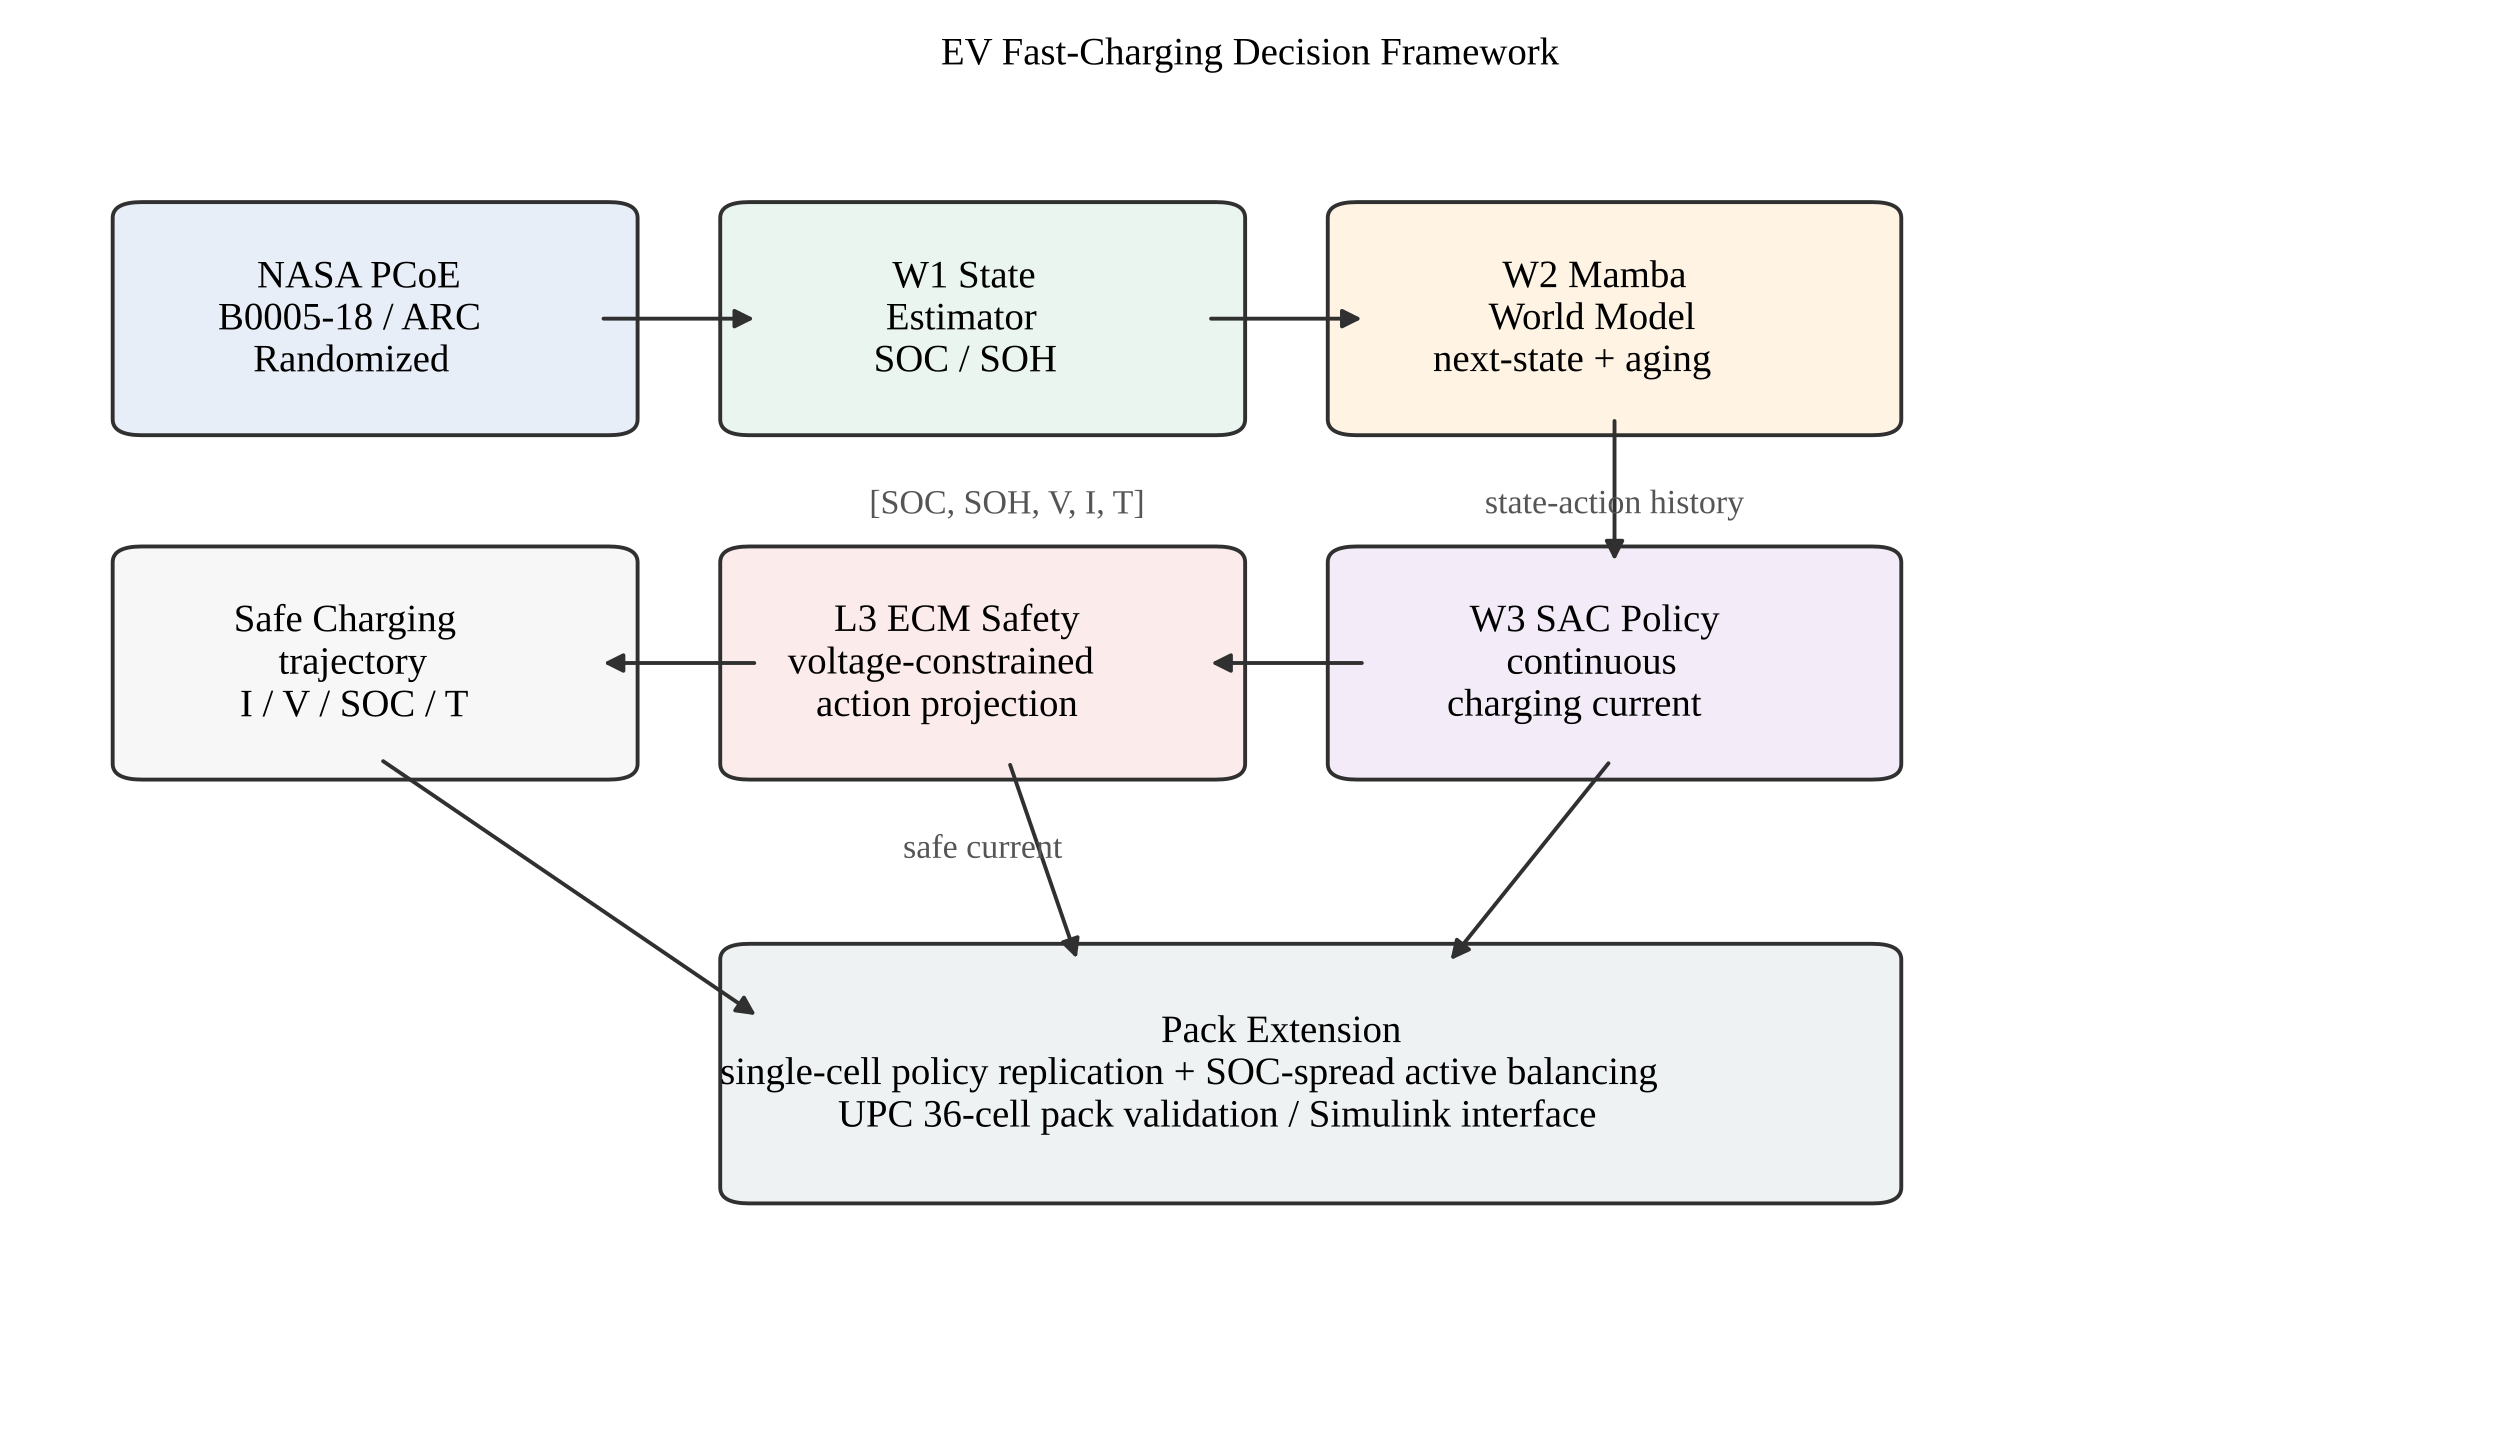
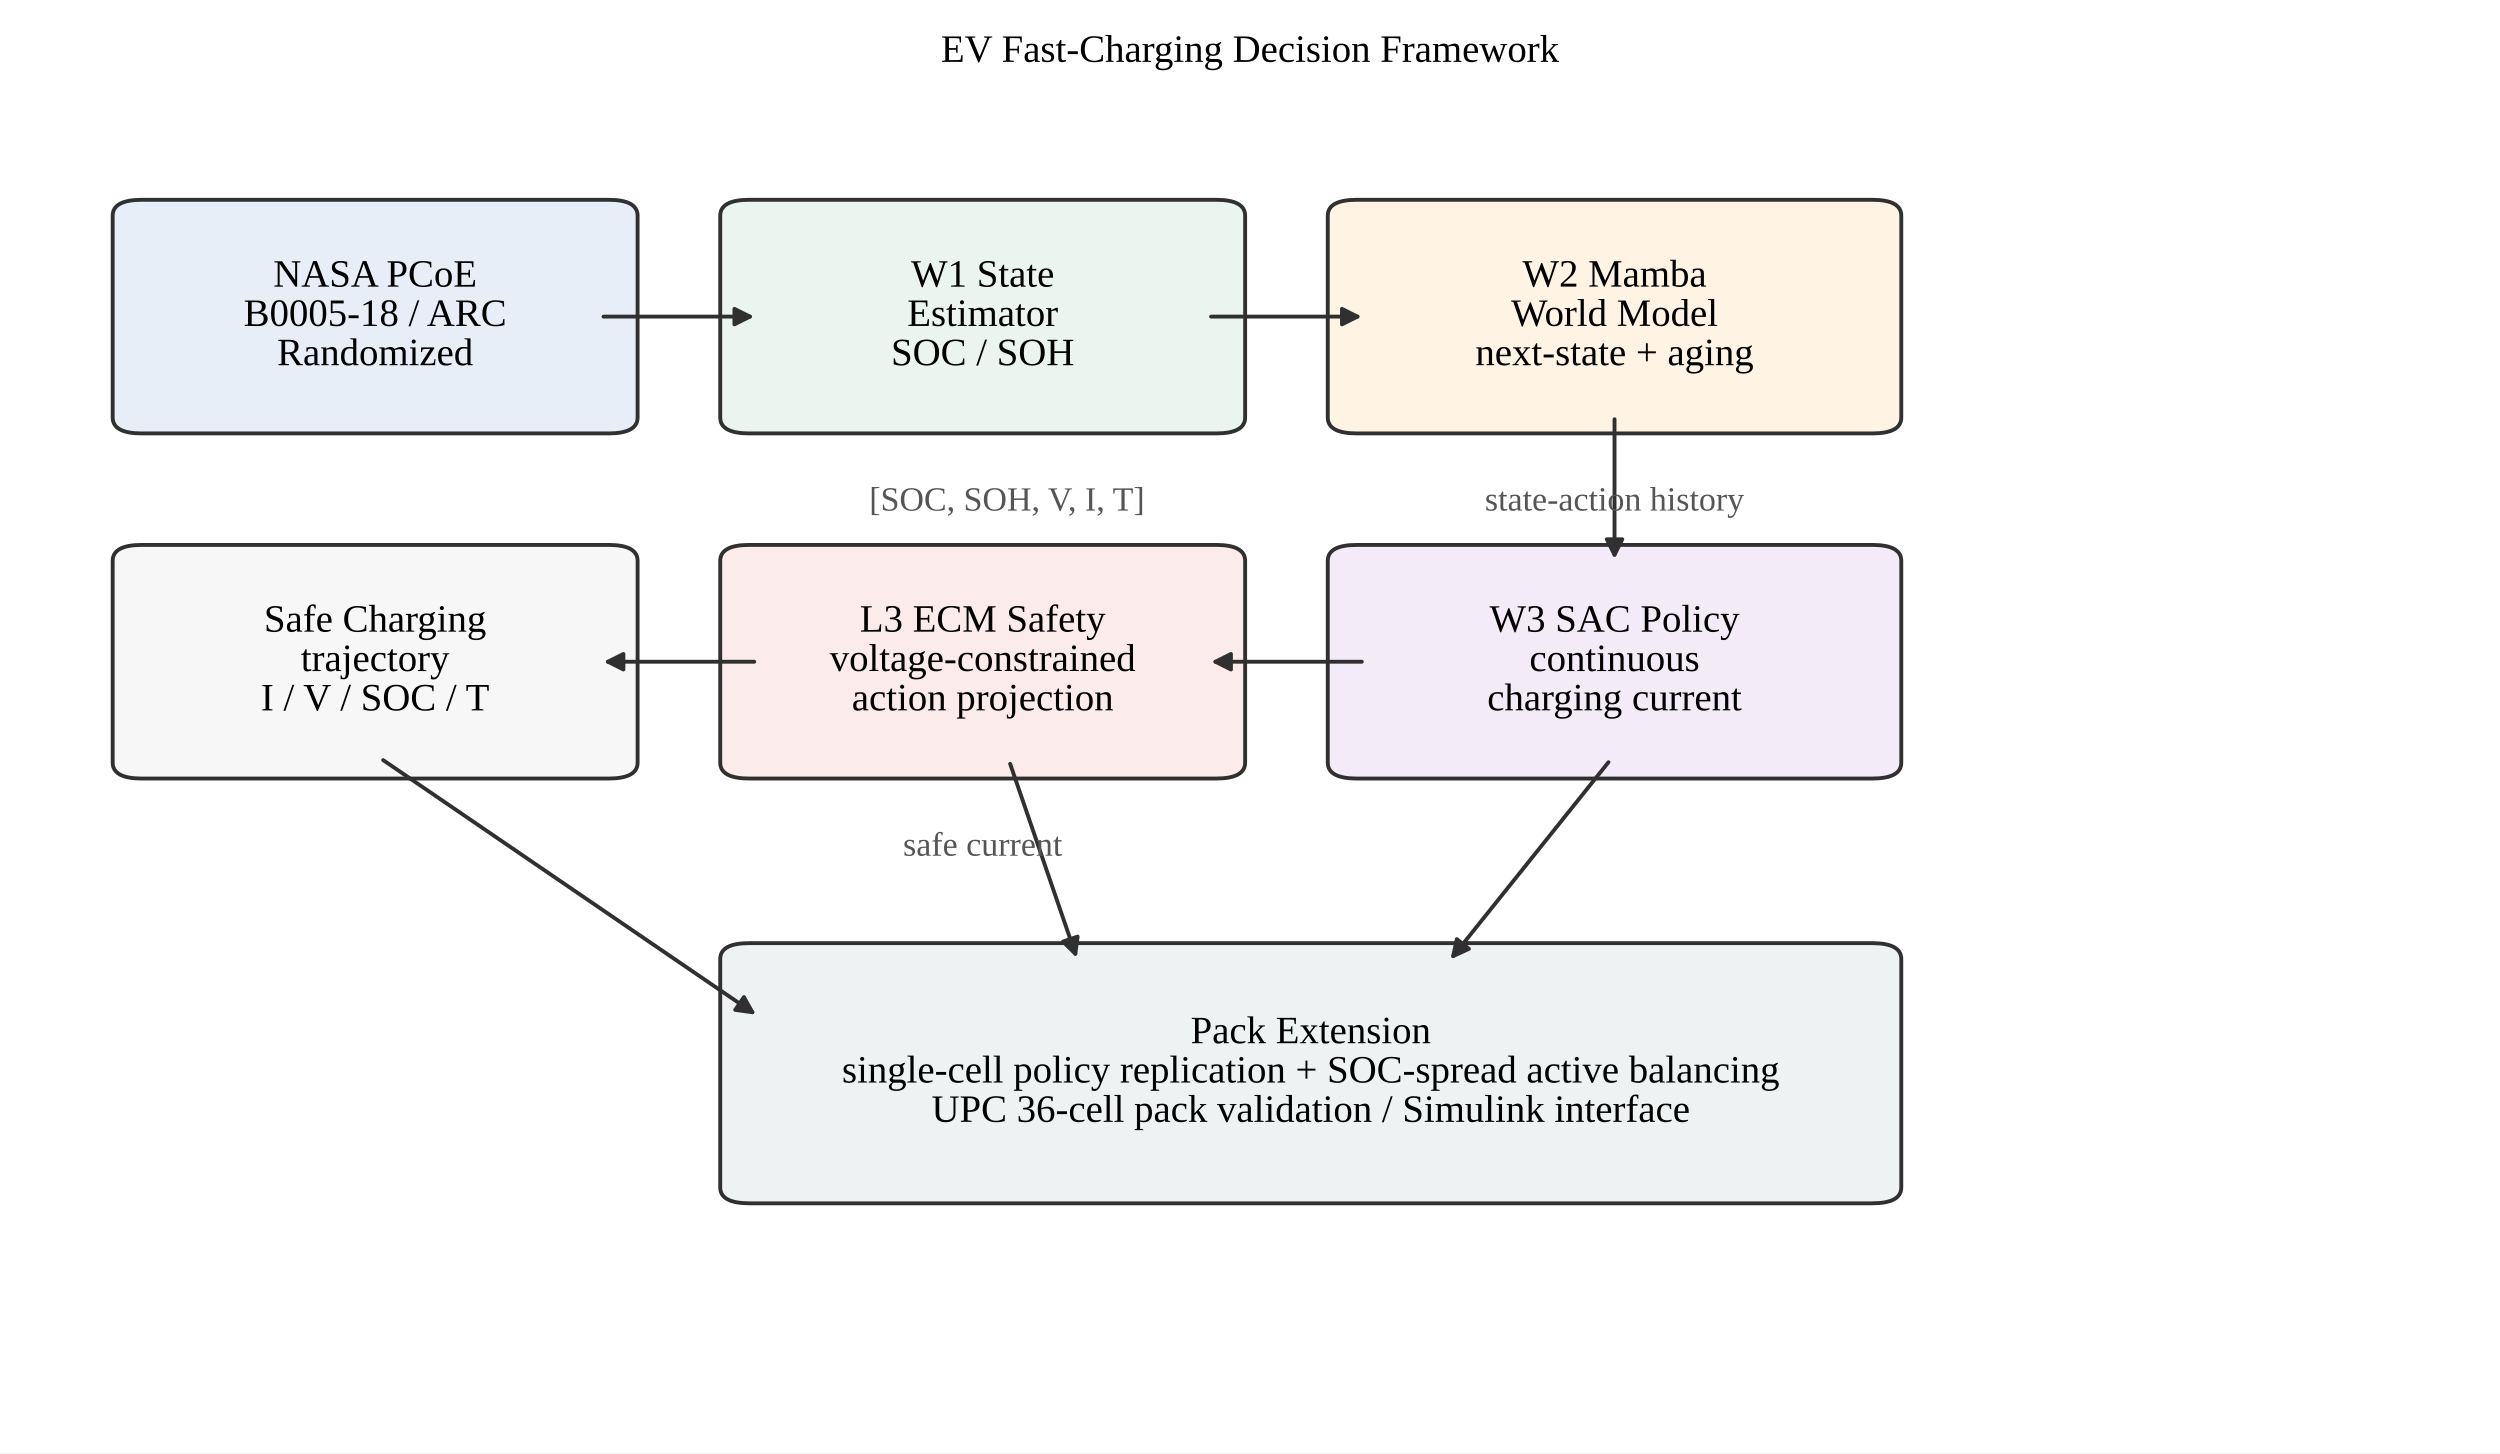
- <svg xmlns="http://www.w3.org/2000/svg" width="515.52pt" height="299.599pt" viewBox="0 0 515.52 299.599" version="1.1">
+ <svg xmlns="http://www.w3.org/2000/svg" width="515.52pt" height="299.675pt" viewBox="0 0 515.52 299.675" version="1.1">
  <defs>
    <style type="text/css">*{stroke-linejoin: round; stroke-linecap: butt}</style>
  </defs>
  <g id="figure_1">
    <g id="patch_1">
-       <path d="M 0 299.599  L 515.52 299.599  L 515.52 0  L 0 0  z " style="fill: #ffffff" />
+       <path d="M 0 299.675  L 515.52 299.675  L 515.52 0  L 0 0  z " style="fill: #ffffff" />
    </g>
    <g id="axes_1">
      <g id="patch_2">
-         <path d="M 29.249 89.744  L 125.464 89.744  Q 131.478 89.744 131.478 86.466  L 131.478 44.952  Q 131.478 41.675 125.464 41.675  L 29.249 41.675  Q 23.236 41.675 23.236 44.952  L 23.236 86.466  Q 23.236 89.744 29.249 89.744  z " clip-path="url(#p9eccf9f4d4)" style="fill: #e8eef7; stroke: #303030; stroke-width: 0.8; stroke-linejoin: miter" />
+         <path d="M 29.249 89.375  L 125.464 89.375  Q 131.478 89.375 131.478 86.09  L 131.478 44.485  Q 131.478 41.2 125.464 41.2  L 29.249 41.2  Q 23.236 41.2 23.236 44.485  L 23.236 86.09  Q 23.236 89.375 29.249 89.375  z " clip-path="url(#pbf1740cbb8)" style="fill: #e8eef7; stroke: #303030; stroke-width: 0.8; stroke-linejoin: miter" />
      </g>
      <g id="patch_3">
-         <path d="M 154.529 89.744  L 250.744 89.744  Q 256.758 89.744 256.758 86.466  L 256.758 44.952  Q 256.758 41.675 250.744 41.675  L 154.529 41.675  Q 148.516 41.675 148.516 44.952  L 148.516 86.466  Q 148.516 89.744 154.529 89.744  z " clip-path="url(#p9eccf9f4d4)" style="fill: #e9f5ee; stroke: #303030; stroke-width: 0.8; stroke-linejoin: miter" />
+         <path d="M 154.529 89.375  L 250.744 89.375  Q 256.758 89.375 256.758 86.09  L 256.758 44.485  Q 256.758 41.2 250.744 41.2  L 154.529 41.2  Q 148.516 41.2 148.516 44.485  L 148.516 86.09  Q 148.516 89.375 154.529 89.375  z " clip-path="url(#pbf1740cbb8)" style="fill: #e9f5ee; stroke: #303030; stroke-width: 0.8; stroke-linejoin: miter" />
      </g>
      <g id="patch_4">
-         <path d="M 279.809 89.744  L 386.047 89.744  Q 392.06 89.744 392.06 86.466  L 392.06 44.952  Q 392.06 41.675 386.047 41.675  L 279.809 41.675  Q 273.796 41.675 273.796 44.952  L 273.796 86.466  Q 273.796 89.744 279.809 89.744  z " clip-path="url(#p9eccf9f4d4)" style="fill: #fff4e4; stroke: #303030; stroke-width: 0.8; stroke-linejoin: miter" />
+         <path d="M 279.809 89.375  L 386.047 89.375  Q 392.06 89.375 392.06 86.09  L 392.06 44.485  Q 392.06 41.2 386.047 41.2  L 279.809 41.2  Q 273.796 41.2 273.796 44.485  L 273.796 86.09  Q 273.796 89.375 279.809 89.375  z " clip-path="url(#pbf1740cbb8)" style="fill: #fff4e4; stroke: #303030; stroke-width: 0.8; stroke-linejoin: miter" />
      </g>
      <g id="patch_5">
-         <path d="M 279.809 160.755  L 386.047 160.755  Q 392.06 160.755 392.06 157.477  L 392.06 115.963  Q 392.06 112.686 386.047 112.686  L 279.809 112.686  Q 273.796 112.686 273.796 115.963  L 273.796 157.477  Q 273.796 160.755 279.809 160.755  z " clip-path="url(#p9eccf9f4d4)" style="fill: #f3ecf8; stroke: #303030; stroke-width: 0.8; stroke-linejoin: miter" />
+         <path d="M 279.809 160.542  L 386.047 160.542  Q 392.06 160.542 392.06 157.257  L 392.06 115.652  Q 392.06 112.367 386.047 112.367  L 279.809 112.367  Q 273.796 112.367 273.796 115.652  L 273.796 157.257  Q 273.796 160.542 279.809 160.542  z " clip-path="url(#pbf1740cbb8)" style="fill: #f3ecf8; stroke: #303030; stroke-width: 0.8; stroke-linejoin: miter" />
      </g>
      <g id="patch_6">
-         <path d="M 154.529 160.755  L 250.744 160.755  Q 256.758 160.755 256.758 157.477  L 256.758 115.963  Q 256.758 112.686 250.744 112.686  L 154.529 112.686  Q 148.516 112.686 148.516 115.963  L 148.516 157.477  Q 148.516 160.755 154.529 160.755  z " clip-path="url(#p9eccf9f4d4)" style="fill: #fcebeb; stroke: #303030; stroke-width: 0.8; stroke-linejoin: miter" />
+         <path d="M 154.529 160.542  L 250.744 160.542  Q 256.758 160.542 256.758 157.257  L 256.758 115.652  Q 256.758 112.367 250.744 112.367  L 154.529 112.367  Q 148.516 112.367 148.516 115.652  L 148.516 157.257  Q 148.516 160.542 154.529 160.542  z " clip-path="url(#pbf1740cbb8)" style="fill: #fcebeb; stroke: #303030; stroke-width: 0.8; stroke-linejoin: miter" />
      </g>
      <g id="patch_7">
-         <path d="M 29.249 160.755  L 125.464 160.755  Q 131.478 160.755 131.478 157.477  L 131.478 115.963  Q 131.478 112.686 125.464 112.686  L 29.249 112.686  Q 23.236 112.686 23.236 115.963  L 23.236 157.477  Q 23.236 160.755 29.249 160.755  z " clip-path="url(#p9eccf9f4d4)" style="fill: #f7f7f7; stroke: #303030; stroke-width: 0.8; stroke-linejoin: miter" />
+         <path d="M 29.249 160.542  L 125.464 160.542  Q 131.478 160.542 131.478 157.257  L 131.478 115.652  Q 131.478 112.367 125.464 112.367  L 29.249 112.367  Q 23.236 112.367 23.236 115.652  L 23.236 157.257  Q 23.236 160.542 29.249 160.542  z " clip-path="url(#pbf1740cbb8)" style="fill: #f7f7f7; stroke: #303030; stroke-width: 0.8; stroke-linejoin: miter" />
      </g>
      <g id="patch_8">
-         <path d="M 154.529 248.153  L 386.047 248.153  Q 392.06 248.153 392.06 244.876  L 392.06 197.899  Q 392.06 194.622 386.047 194.622  L 154.529 194.622  Q 148.516 194.622 148.516 197.899  L 148.516 244.876  Q 148.516 248.153 154.529 248.153  z " clip-path="url(#p9eccf9f4d4)" style="fill: #eef2f2; stroke: #303030; stroke-width: 0.8; stroke-linejoin: miter" />
+         <path d="M 154.529 248.132  L 386.047 248.132  Q 392.06 248.132 392.06 244.848  L 392.06 197.768  Q 392.06 194.483 386.047 194.483  L 154.529 194.483  Q 148.516 194.483 148.516 197.768  L 148.516 244.848  Q 148.516 248.132 154.529 248.132  z " clip-path="url(#pbf1740cbb8)" style="fill: #eef2f2; stroke: #303030; stroke-width: 0.8; stroke-linejoin: miter" />
      </g>
      <g id="text_1">
-         <text style="font-size: 8px; font-family: 'Times New Roman', 'DejaVu Serif', 'Times', serif" transform="translate(52.98805 59.26234)">NASA PCoE</text>
-         <text style="font-size: 8px; font-family: 'Times New Roman', 'DejaVu Serif', 'Times', serif" transform="translate(44.9443 67.91665)">B0005-18 / ARC</text>
-         <text style="font-size: 8px; font-family: 'Times New Roman', 'DejaVu Serif', 'Times', serif" transform="translate(52.2168 76.57096)">Randomized</text>
+         <text style="font-size: 8px; font-family: 'Times New Roman', 'DejaVu Serif', 'Times', serif" transform="translate(56.35055 59.10977)">NASA PCoE</text>
+         <text style="font-size: 8px; font-family: 'Times New Roman', 'DejaVu Serif', 'Times', serif" transform="translate(50.24055 67.20928)">B0005-18 / ARC</text>
+         <text style="font-size: 8px; font-family: 'Times New Roman', 'DejaVu Serif', 'Times', serif" transform="translate(57.1393 75.30877)">Randomized</text>
      </g>
      <g id="text_2">
-         <text style="font-size: 8px; font-family: 'Times New Roman', 'DejaVu Serif', 'Times', serif" transform="translate(184.0018 59.26234)">W1 State</text>
-         <text style="font-size: 8px; font-family: 'Times New Roman', 'DejaVu Serif', 'Times', serif" transform="translate(182.6718 67.91665)">Estimator</text>
-         <text style="font-size: 8px; font-family: 'Times New Roman', 'DejaVu Serif', 'Times', serif" transform="translate(180.1593 76.57096)">SOC / SOH</text>
+         <text style="font-size: 8px; font-family: 'Times New Roman', 'DejaVu Serif', 'Times', serif" transform="translate(187.863 59.10977)">W1 State</text>
+         <text style="font-size: 8px; font-family: 'Times New Roman', 'DejaVu Serif', 'Times', serif" transform="translate(187.0843 67.20928)">Estimator</text>
+         <text style="font-size: 8px; font-family: 'Times New Roman', 'DejaVu Serif', 'Times', serif" transform="translate(183.7424 75.30877)">SOC / SOH</text>
      </g>
      <g id="text_3">
-         <text style="font-size: 8px; font-family: 'Times New Roman', 'DejaVu Serif', 'Times', serif" transform="translate(309.7811 59.20546)">W2 Mamba</text>
-         <text style="font-size: 8px; font-family: 'Times New Roman', 'DejaVu Serif', 'Times', serif" transform="translate(306.9443 67.85977)">World Model</text>
-         <text style="font-size: 8px; font-family: 'Times New Roman', 'DejaVu Serif', 'Times', serif" transform="translate(295.493 76.51409)">next-state + aging</text>
+         <text style="font-size: 8px; font-family: 'Times New Roman', 'DejaVu Serif', 'Times', serif" transform="translate(313.933 59.10227)">W2 Mamba</text>
+         <text style="font-size: 8px; font-family: 'Times New Roman', 'DejaVu Serif', 'Times', serif" transform="translate(311.5855 67.20177)">World Model</text>
+         <text style="font-size: 8px; font-family: 'Times New Roman', 'DejaVu Serif', 'Times', serif" transform="translate(304.2361 75.30128)">next-state + aging</text>
      </g>
      <g id="text_4">
-         <text style="font-size: 8px; font-family: 'Times New Roman', 'DejaVu Serif', 'Times', serif" transform="translate(303.0417 130.1598)">W3 SAC Policy</text>
-         <text style="font-size: 8px; font-family: 'Times New Roman', 'DejaVu Serif', 'Times', serif" transform="translate(310.6274 138.9279)">continuous</text>
-         <text style="font-size: 8px; font-family: 'Times New Roman', 'DejaVu Serif', 'Times', serif" transform="translate(298.3755 147.5822)">charging current</text>
+         <text style="font-size: 8px; font-family: 'Times New Roman', 'DejaVu Serif', 'Times', serif" transform="translate(307.1486 130.262)">W3 SAC Policy</text>
+         <text style="font-size: 8px; font-family: 'Times New Roman', 'DejaVu Serif', 'Times', serif" transform="translate(315.373 138.3765)">continuous</text>
+         <text style="font-size: 8px; font-family: 'Times New Roman', 'DejaVu Serif', 'Times', serif" transform="translate(306.6774 146.476)">charging current</text>
      </g>
      <g id="text_5">
-         <text style="font-size: 8px; font-family: 'Times New Roman', 'DejaVu Serif', 'Times', serif" transform="translate(171.9762 130.1029)">L3 ECM Safety</text>
-         <text style="font-size: 8px; font-family: 'Times New Roman', 'DejaVu Serif', 'Times', serif" transform="translate(162.4518 138.871)">voltage-constrained</text>
-         <text style="font-size: 8px; font-family: 'Times New Roman', 'DejaVu Serif', 'Times', serif" transform="translate(168.2699 147.639)">action projection</text>
+         <text style="font-size: 8px; font-family: 'Times New Roman', 'DejaVu Serif', 'Times', serif" transform="translate(177.3068 130.2486)">L3 ECM Safety</text>
+         <text style="font-size: 8px; font-family: 'Times New Roman', 'DejaVu Serif', 'Times', serif" transform="translate(171.0931 138.3631)">voltage-constrained</text>
+         <text style="font-size: 8px; font-family: 'Times New Roman', 'DejaVu Serif', 'Times', serif" transform="translate(175.6462 146.4819)">action projection</text>
      </g>
      <g id="text_6">
-         <text style="font-size: 8px; font-family: 'Times New Roman', 'DejaVu Serif', 'Times', serif" transform="translate(48.2018 130.1598)">Safe Charging</text>
-         <text style="font-size: 8px; font-family: 'Times New Roman', 'DejaVu Serif', 'Times', serif" transform="translate(57.41743 138.9279)">trajectory</text>
-         <text style="font-size: 8px; font-family: 'Times New Roman', 'DejaVu Serif', 'Times', serif" transform="translate(49.46993 147.6959)">I / V / SOC / T</text>
+         <text style="font-size: 8px; font-family: 'Times New Roman', 'DejaVu Serif', 'Times', serif" transform="translate(54.43243 130.2598)">Safe Charging</text>
+         <text style="font-size: 8px; font-family: 'Times New Roman', 'DejaVu Serif', 'Times', serif" transform="translate(62.03243 138.3786)">trajectory</text>
+         <text style="font-size: 8px; font-family: 'Times New Roman', 'DejaVu Serif', 'Times', serif" transform="translate(53.78805 146.4931)">I / V / SOC / T</text>
      </g>
      <g id="text_7">
-         <text style="font-size: 8px; font-family: 'Times New Roman', 'DejaVu Serif', 'Times', serif" transform="translate(239.4136 214.8839)">Pack Extension</text>
-         <text style="font-size: 8px; font-family: 'Times New Roman', 'DejaVu Serif', 'Times', serif" transform="translate(148.5005 223.5382)">single-cell policy replication + SOC-spread active balancing</text>
-         <text style="font-size: 8px; font-family: 'Times New Roman', 'DejaVu Serif', 'Times', serif" transform="translate(172.7886 232.3062)">UPC 36-cell pack validation / Simulink interface</text>
+         <text style="font-size: 8px; font-family: 'Times New Roman', 'DejaVu Serif', 'Times', serif" transform="translate(245.5143 215.1227)">Pack Extension</text>
+         <text style="font-size: 8px; font-family: 'Times New Roman', 'DejaVu Serif', 'Times', serif" transform="translate(173.618 223.2222)">single-cell policy replication + SOC-spread active balancing</text>
+         <text style="font-size: 8px; font-family: 'Times New Roman', 'DejaVu Serif', 'Times', serif" transform="translate(192.0842 231.3367)">UPC 36-cell pack validation / Simulink interface</text>
      </g>
      <g id="patch_9">
-         <path d="M 124.457 65.709  Q 139.997 65.709 154.643 65.709  " style="fill: none; stroke: #303030; stroke-width: 0.8; stroke-linecap: round" />
-         <path d="M 151.443 64.109  L 154.643 65.709  L 151.443 67.309  z " style="fill: #303030; stroke: #303030; stroke-width: 0.8; stroke-linecap: round" />
+         <path d="M 124.457 65.287  Q 139.997 65.287 154.643 65.287  " style="fill: none; stroke: #303030; stroke-width: 0.8; stroke-linecap: round" />
+         <path d="M 151.443 63.687  L 154.643 65.287  L 151.443 66.887  z " style="fill: #303030; stroke: #303030; stroke-width: 0.8; stroke-linecap: round" />
      </g>
      <g id="patch_10">
-         <path d="M 249.737 65.709  Q 265.277 65.709 279.923 65.709  " style="fill: none; stroke: #303030; stroke-width: 0.8; stroke-linecap: round" />
-         <path d="M 276.723 64.109  L 279.923 65.709  L 276.723 67.309  z " style="fill: #303030; stroke: #303030; stroke-width: 0.8; stroke-linecap: round" />
+         <path d="M 249.737 65.287  Q 265.277 65.287 279.923 65.287  " style="fill: none; stroke: #303030; stroke-width: 0.8; stroke-linecap: round" />
+         <path d="M 276.723 63.687  L 279.923 65.287  L 276.723 66.887  z " style="fill: #303030; stroke: #303030; stroke-width: 0.8; stroke-linecap: round" />
      </g>
      <g id="patch_11">
-         <path d="M 332.928 86.824  Q 332.928 101.212 332.928 114.705  " style="fill: none; stroke: #303030; stroke-width: 0.8; stroke-linecap: round" />
-         <path d="M 334.528 111.505  L 332.928 114.705  L 331.328 111.505  z " style="fill: #303030; stroke: #303030; stroke-width: 0.8; stroke-linecap: round" />
+         <path d="M 332.928 86.449  Q 332.928 100.872 332.928 114.4  " style="fill: none; stroke: #303030; stroke-width: 0.8; stroke-linecap: round" />
+         <path d="M 334.528 111.2  L 332.928 114.4  L 331.328 111.2  z " style="fill: #303030; stroke: #303030; stroke-width: 0.8; stroke-linecap: round" />
      </g>
      <g id="patch_12">
-         <path d="M 280.816 136.72  Q 265.276 136.72 250.631 136.72  " style="fill: none; stroke: #303030; stroke-width: 0.8; stroke-linecap: round" />
-         <path d="M 253.831 138.32  L 250.631 136.72  L 253.831 135.12  z " style="fill: #303030; stroke: #303030; stroke-width: 0.8; stroke-linecap: round" />
+         <path d="M 280.816 136.455  Q 265.276 136.455 250.631 136.455  " style="fill: none; stroke: #303030; stroke-width: 0.8; stroke-linecap: round" />
+         <path d="M 253.831 138.055  L 250.631 136.455  L 253.831 134.855  z " style="fill: #303030; stroke: #303030; stroke-width: 0.8; stroke-linecap: round" />
      </g>
      <g id="patch_13">
-         <path d="M 155.536 136.72  Q 139.996 136.72 125.351 136.72  " style="fill: none; stroke: #303030; stroke-width: 0.8; stroke-linecap: round" />
-         <path d="M 128.551 138.32  L 125.351 136.72  L 128.551 135.12  z " style="fill: #303030; stroke: #303030; stroke-width: 0.8; stroke-linecap: round" />
+         <path d="M 155.536 136.455  Q 139.996 136.455 125.351 136.455  " style="fill: none; stroke: #303030; stroke-width: 0.8; stroke-linecap: round" />
+         <path d="M 128.551 138.055  L 125.351 136.455  L 128.551 134.855  z " style="fill: #303030; stroke: #303030; stroke-width: 0.8; stroke-linecap: round" />
      </g>
      <g id="patch_14">
-         <path d="M 79.008 156.964  Q 117.447 183.151 155.146 208.834  " style="fill: none; stroke: #303030; stroke-width: 0.8; stroke-linecap: round" />
-         <path d="M 153.402 205.71  L 155.146 208.834  L 151.6 208.355  z " style="fill: #303030; stroke: #303030; stroke-width: 0.8; stroke-linecap: round" />
+         <path d="M 79.008 156.743  Q 117.447 182.987 155.146 208.727  " style="fill: none; stroke: #303030; stroke-width: 0.8; stroke-linecap: round" />
+         <path d="M 153.406 205.602  L 155.146 208.727  L 151.601 208.244  z " style="fill: #303030; stroke: #303030; stroke-width: 0.8; stroke-linecap: round" />
      </g>
      <g id="patch_15">
-         <path d="M 331.676 157.399  Q 315.389 177.688 299.663 197.279  " style="fill: none; stroke: #303030; stroke-width: 0.8; stroke-linecap: round" />
-         <path d="M 302.914 195.785  L 299.663 197.279  L 300.418 193.782  z " style="fill: #303030; stroke: #303030; stroke-width: 0.8; stroke-linecap: round" />
+         <path d="M 331.68 157.173  Q 315.389 177.512 299.658 197.152  " style="fill: none; stroke: #303030; stroke-width: 0.8; stroke-linecap: round" />
+         <path d="M 302.907 195.655  L 299.658 197.152  L 300.41 193.655  z " style="fill: #303030; stroke: #303030; stroke-width: 0.8; stroke-linecap: round" />
      </g>
      <g id="patch_16">
-         <path d="M 208.299 157.73  Q 215.165 177.688 221.74 196.801  " style="fill: none; stroke: #303030; stroke-width: 0.8; stroke-linecap: round" />
-         <path d="M 222.212 193.255  L 221.74 196.801  L 219.186 194.296  z " style="fill: #303030; stroke: #303030; stroke-width: 0.8; stroke-linecap: round" />
+         <path d="M 208.297 157.505  Q 215.165 177.512 221.742 196.674  " style="fill: none; stroke: #303030; stroke-width: 0.8; stroke-linecap: round" />
+         <path d="M 222.217 193.128  L 221.742 196.674  L 219.19 194.167  z " style="fill: #303030; stroke: #303030; stroke-width: 0.8; stroke-linecap: round" />
      </g>
      <g id="text_8">
-         <text style="font-size: 7px; font-family: 'Times New Roman', 'DejaVu Serif', 'Times', serif; text-anchor: middle; fill: #555555" x="332.928" y="105.828" transform="rotate(-0 332.928 105.8277)">state-action history</text>
+         <text style="font-size: 7px; font-family: 'Times New Roman', 'DejaVu Serif', 'Times', serif; text-anchor: middle; fill: #555555" x="332.928" y="105.283" transform="rotate(-0 332.928 105.2833)">state-action history</text>
      </g>
      <g id="text_9">
-         <text style="font-size: 7px; font-family: 'Times New Roman', 'DejaVu Serif', 'Times', serif; text-anchor: middle; fill: #555555" x="207.648" y="105.878" transform="rotate(-0 207.648 105.8775)">[SOC, SOH, V, I, T]</text>
+         <text style="font-size: 7px; font-family: 'Times New Roman', 'DejaVu Serif', 'Times', serif; text-anchor: middle; fill: #555555" x="207.648" y="105.29" transform="rotate(-0 207.648 105.2898)">[SOC, SOH, V, I, T]</text>
      </g>
      <g id="text_10">
-         <text style="font-size: 7px; font-family: 'Times New Roman', 'DejaVu Serif', 'Times', serif; text-anchor: middle; fill: #555555" x="202.637" y="176.889" transform="rotate(-0 202.6368 176.8887)">safe current</text>
+         <text style="font-size: 7px; font-family: 'Times New Roman', 'DejaVu Serif', 'Times', serif; text-anchor: middle; fill: #555555" x="202.637" y="176.457" transform="rotate(-0 202.6368 176.457)">safe current</text>
      </g>
      <g id="text_11">
-         <text style="font-size: 8px; font-family: 'Times New Roman', 'DejaVu Serif', 'Times', serif; text-anchor: middle" x="257.76" y="13.279" transform="rotate(-0 257.76 13.27875)">EV Fast-Charging Decision Framework</text>
+         <text style="font-size: 8px; font-family: 'Times New Roman', 'DejaVu Serif', 'Times', serif; text-anchor: middle" x="257.76" y="12.755" transform="rotate(-0 257.76 12.755)">EV Fast-Charging Decision Framework</text>
      </g>
    </g>
  </g>
  <defs>
-     <clipPath id="p9eccf9f4d4">
-       <rect x="7.2" y="19.279" width="501.12" height="273.12" />
+     <clipPath id="pbf1740cbb8">
+       <rect x="7.2" y="18.755" width="501.12" height="273.72" />
    </clipPath>
  </defs>
</svg>
